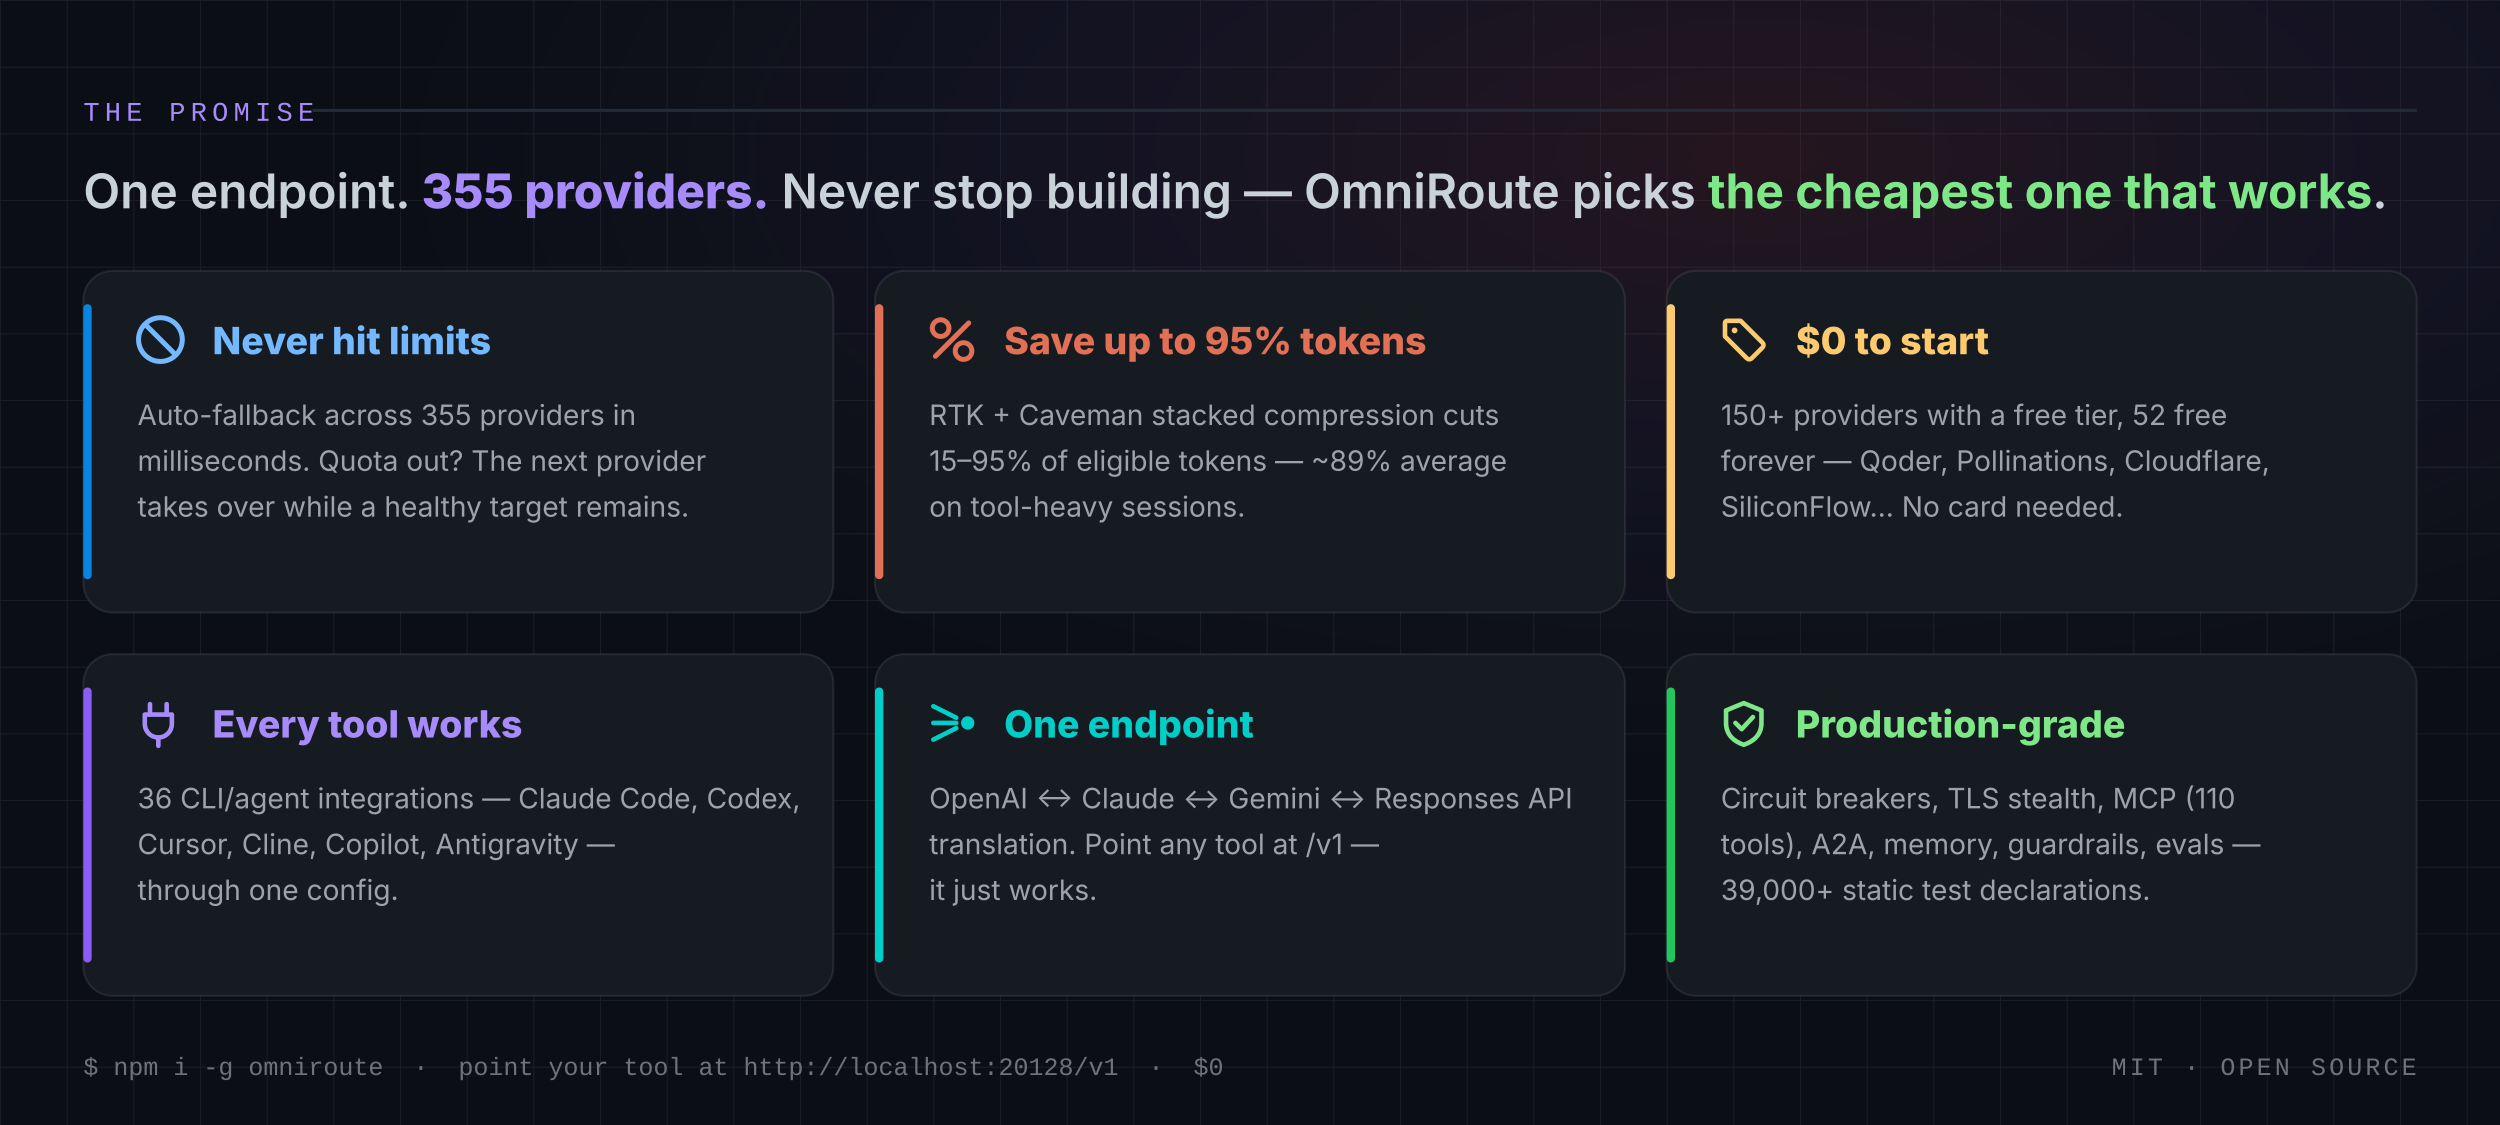
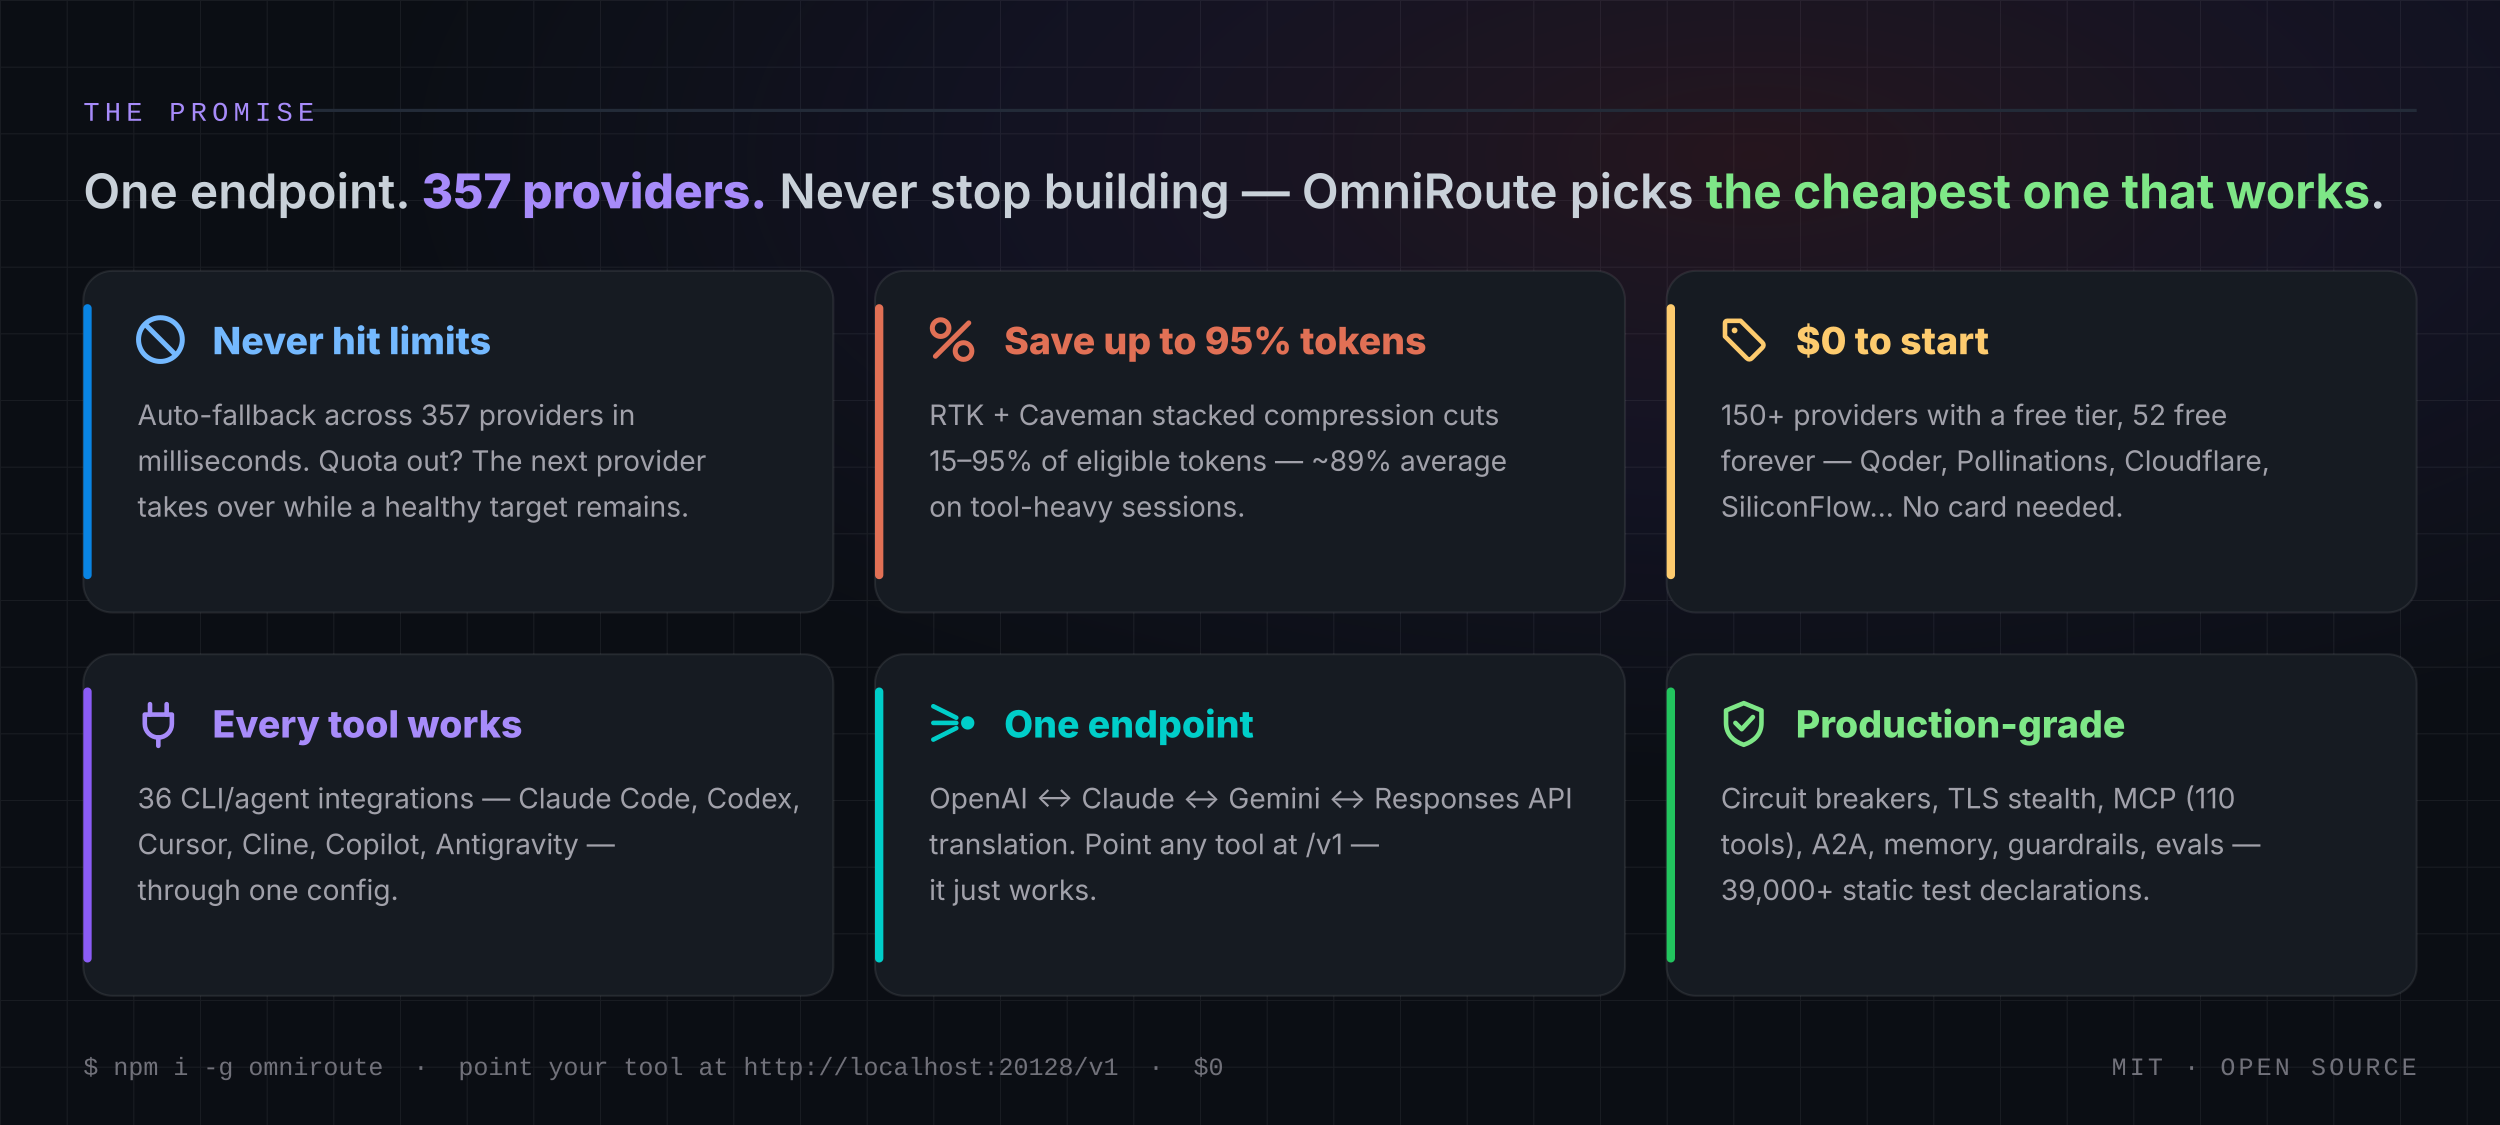
- <svg xmlns="http://www.w3.org/2000/svg" viewBox="0 0 1200 540" role="img" aria-label="The OmniRoute promise: one endpoint and 355 providers. Six pillars. Resilient fallback: automatic routing continues while another healthy target is available. Save up to 95 percent of eligible tokens: RTK plus Caveman stacked compression averages about 89 percent on tool-heavy sessions. Zero dollars to start: 150+ providers with a free tier and 52 recurring or keyless free-forever providers. Every tool works: 36 CLI and agent integration records, including Claude Code, Codex, Cursor, Cline, Copilot and Antigravity, through one config. One endpoint: OpenAI, Claude, Gemini and Responses API translation at /v1. Production controls: circuit breakers, TLS stealth, MCP with 110 tools, A2A, memory, guardrails, evals, and 39,000+ static test declarations across 5,100+ tracked test files.">
+ <svg xmlns="http://www.w3.org/2000/svg" viewBox="0 0 1200 540" role="img" aria-label="The OmniRoute promise: one endpoint and 357 providers. Six pillars. Resilient fallback: automatic routing continues while another healthy target is available. Save up to 95 percent of eligible tokens: RTK plus Caveman stacked compression averages about 89 percent on tool-heavy sessions. Zero dollars to start: 150+ providers with a free tier and 52 recurring or keyless free-forever providers. Every tool works: 36 CLI and agent integration records, including Claude Code, Codex, Cursor, Cline, Copilot and Antigravity, through one config. One endpoint: OpenAI, Claude, Gemini and Responses API translation at /v1. Production controls: circuit breakers, TLS stealth, MCP with 110 tools, A2A, memory, guardrails, evals, and 39,000+ static test declarations across 5,100+ tracked test files.">
  <defs>
    <pattern id="gridPaperP" width="32" height="32" patternUnits="userSpaceOnUse">
      <path d="M 32 0 L 0 0 0 32" fill="none" stroke="#ffffff" stroke-opacity="0.06" stroke-width="1" />
    </pattern>
    <radialGradient id="bgGlowP" cx="70%" cy="14%" r="55%">
      <stop offset="0%" stop-color="#e54d5e" stop-opacity="0.12" />
      <stop offset="55%" stop-color="#8b5cf6" stop-opacity="0.06" />
      <stop offset="100%" stop-color="#6366f1" stop-opacity="0" />
    </radialGradient>
  </defs>
  <rect width="1200" height="540" fill="#0b0e14" />
  <rect width="1200" height="540" fill="url(#gridPaperP)" />
  <rect width="1200" height="540" fill="url(#bgGlowP)" />
  <g>
    <text x="40" y="58" font-family="Consolas, 'Courier New', monospace" font-size="13" letter-spacing="2.5" fill="#a78bfa">THE PROMISE</text>
    <line x1="150" y1="53" x2="1160" y2="53" stroke="#232b38" stroke-width="1.5" />
  </g>
  <g>
-     <text x="40" y="100" font-family="Inter, 'Segoe UI', Arial, Helvetica, system-ui, sans-serif" font-size="23" font-weight="600" fill="#c9d1d9">One endpoint. <tspan fill="#a78bfa" font-weight="800">355 providers.</tspan> Never stop building — OmniRoute picks <tspan fill="#7ee787" font-weight="700">the cheapest one that works</tspan>.</text>
+     <text x="40" y="100" font-family="Inter, 'Segoe UI', Arial, Helvetica, system-ui, sans-serif" font-size="23" font-weight="600" fill="#c9d1d9">One endpoint. <tspan fill="#a78bfa" font-weight="800">357 providers.</tspan> Never stop building — OmniRoute picks <tspan fill="#7ee787" font-weight="700">the cheapest one that works</tspan>.</text>
  </g>
  <g font-family="Inter, 'Segoe UI', Arial, Helvetica, system-ui, sans-serif">
    <g>
      <rect x="40" y="130" width="360" height="164" rx="14" fill="#161b22" stroke="#ffffff" stroke-opacity="0.08" stroke-width="1" />
      <rect x="40" y="130" width="360" height="164" rx="14" fill="none" stroke="#74b9ff" stroke-width="1.5" opacity="0">
        <animate attributeName="opacity" values="0;0.9;0;0" keyTimes="0;0.055;0.12;1" dur="12s" begin="3s" repeatCount="indefinite" />
      </rect>
      <rect x="40" y="146" width="4" height="132" rx="2" fill="#0984e3" />
      <g transform="translate(66,152)" stroke="#74b9ff" stroke-width="2.4" fill="none" stroke-linecap="round">
        <circle cx="11" cy="11" r="10.5" />
        <line x1="3.9" y1="3.9" x2="18.1" y2="18.1" />
      </g>
      <text x="102" y="170" font-size="18" font-weight="800" fill="#74b9ff">Never hit limits</text>
-       <text x="66" y="204" font-size="13.5" fill="#a1a1aa">Auto-fallback across 355 providers in</text>
+       <text x="66" y="204" font-size="13.5" fill="#a1a1aa">Auto-fallback across 357 providers in</text>
      <text x="66" y="226" font-size="13.5" fill="#a1a1aa">milliseconds. Quota out? The next provider</text>
      <text x="66" y="248" font-size="13.5" fill="#a1a1aa">takes over while a healthy target remains.</text>
    </g>
    <g>
      <rect x="420" y="130" width="360" height="164" rx="14" fill="#161b22" stroke="#ffffff" stroke-opacity="0.08" stroke-width="1" />
      <rect x="420" y="130" width="360" height="164" rx="14" fill="none" stroke="#e17055" stroke-width="1.5" opacity="0">
        <animate attributeName="opacity" values="0;0;0.9;0;0" keyTimes="0;0.167;0.222;0.287;1" dur="12s" begin="3s" repeatCount="indefinite" />
      </rect>
      <rect x="420" y="146" width="4" height="132" rx="2" fill="#e17055" />
      <g transform="translate(446,152)" stroke="#e17055" stroke-width="2.4" fill="none" stroke-linecap="round">
        <circle cx="5.5" cy="5.5" r="4" />
        <circle cx="16.5" cy="16.5" r="4" />
        <line x1="19" y1="3" x2="3" y2="19" />
      </g>
      <text x="482" y="170" font-size="18" font-weight="800" fill="#e17055">Save up to 95% tokens</text>
      <text x="446" y="204" font-size="13.5" fill="#a1a1aa">RTK + Caveman stacked compression cuts</text>
      <text x="446" y="226" font-size="13.5" fill="#a1a1aa">15–95% of eligible tokens — ~89% average</text>
      <text x="446" y="248" font-size="13.5" fill="#a1a1aa">on tool-heavy sessions.</text>
    </g>
    <g>
      <rect x="800" y="130" width="360" height="164" rx="14" fill="#161b22" stroke="#ffffff" stroke-opacity="0.08" stroke-width="1" />
      <rect x="800" y="130" width="360" height="164" rx="14" fill="none" stroke="#fdcb6e" stroke-width="1.5" opacity="0">
        <animate attributeName="opacity" values="0;0;0.9;0;0" keyTimes="0;0.334;0.389;0.454;1" dur="12s" begin="3s" repeatCount="indefinite" />
      </rect>
      <rect x="800" y="146" width="4" height="132" rx="2" fill="#fdcb6e" />
      <g transform="translate(826,152)" stroke="#fdcb6e" stroke-width="2.2" fill="none" stroke-linecap="round" stroke-linejoin="round">
        <path d="M 2,9.5 L 2,3 A 1,1 0 0 1 3,2 L 9.5,2 L 20,12.5 A 1.6,1.6 0 0 1 20,14.8 L 14.8,20 A 1.6,1.6 0 0 1 12.5,20 Z" />
        <circle cx="6.6" cy="6.6" r="1.4" fill="#fdcb6e" stroke="none" />
      </g>
      <text x="862" y="170" font-size="18" font-weight="800" fill="#fdcb6e">$0 to start</text>
      <text x="826" y="204" font-size="13.5" fill="#a1a1aa">150+ providers with a free tier, 52 free</text>
      <text x="826" y="226" font-size="13.5" fill="#a1a1aa">forever — Qoder, Pollinations, Cloudflare,</text>
      <text x="826" y="248" font-size="13.5" fill="#a1a1aa">SiliconFlow… No card needed.</text>
    </g>
    <g>
      <rect x="40" y="314" width="360" height="164" rx="14" fill="#161b22" stroke="#ffffff" stroke-opacity="0.08" stroke-width="1" />
      <rect x="40" y="314" width="360" height="164" rx="14" fill="none" stroke="#a78bfa" stroke-width="1.5" opacity="0">
        <animate attributeName="opacity" values="0;0;0.9;0;0" keyTimes="0;0.5;0.555;0.62;1" dur="12s" begin="3s" repeatCount="indefinite" />
      </rect>
      <rect x="40" y="330" width="4" height="132" rx="2" fill="#8b5cf6" />
      <g transform="translate(66,336)" stroke="#a78bfa" stroke-width="2.2" fill="none" stroke-linecap="round" stroke-linejoin="round">
        <path d="M 6,2 L 6,7 M 14,2 L 14,7" />
        <path d="M 3.5,7 L 16.5,7 L 16.5,11.5 A 6.5,6.5 0 0 1 10,18 A 6.5,6.5 0 0 1 3.5,11.5 Z" />
        <path d="M 10,18 L 10,22" />
      </g>
      <text x="102" y="354" font-size="18" font-weight="800" fill="#a78bfa">Every tool works</text>
      <text x="66" y="388" font-size="13.5" fill="#a1a1aa">36 CLI/agent integrations — Claude Code, Codex,</text>
      <text x="66" y="410" font-size="13.5" fill="#a1a1aa">Cursor, Cline, Copilot, Antigravity —</text>
      <text x="66" y="432" font-size="13.5" fill="#a1a1aa">through one config.</text>
    </g>
    <g>
      <rect x="420" y="314" width="360" height="164" rx="14" fill="#161b22" stroke="#ffffff" stroke-opacity="0.08" stroke-width="1" />
      <rect x="420" y="314" width="360" height="164" rx="14" fill="none" stroke="#00cec9" stroke-width="1.5" opacity="0">
        <animate attributeName="opacity" values="0;0;0.9;0;0" keyTimes="0;0.667;0.722;0.787;1" dur="12s" begin="3s" repeatCount="indefinite" />
      </rect>
      <rect x="420" y="330" width="4" height="132" rx="2" fill="#00cec9" />
      <g transform="translate(446,336)" stroke="#00cec9" stroke-width="2.2" fill="none" stroke-linecap="round">
        <path d="M 2,3 L 13,8.5 M 2,11 L 13,11 M 2,19 L 13,13.5" />
        <circle cx="18.5" cy="11" r="3.2" fill="#00cec9" stroke="none" />
      </g>
      <text x="482" y="354" font-size="18" font-weight="800" fill="#00cec9">One endpoint</text>
      <text x="446" y="388" font-size="13.5" fill="#a1a1aa">OpenAI ↔ Claude ↔ Gemini ↔ Responses API</text>
      <text x="446" y="410" font-size="13.5" fill="#a1a1aa">translation. Point any tool at /v1 —</text>
      <text x="446" y="432" font-size="13.5" fill="#a1a1aa">it just works.</text>
    </g>
    <g>
      <rect x="800" y="314" width="360" height="164" rx="14" fill="#161b22" stroke="#ffffff" stroke-opacity="0.08" stroke-width="1" />
      <rect x="800" y="314" width="360" height="164" rx="14" fill="none" stroke="#7ee787" stroke-width="1.5" opacity="0">
        <animate attributeName="opacity" values="0;0;0.9;0;0" keyTimes="0;0.834;0.889;0.954;1" dur="12s" begin="3s" repeatCount="indefinite" />
      </rect>
      <rect x="800" y="330" width="4" height="132" rx="2" fill="#22c55e" />
      <g transform="translate(826,336)" stroke="#7ee787" stroke-width="2.2" fill="none" stroke-linecap="round" stroke-linejoin="round">
        <path d="M 11,1.5 L 19.5,5 L 19.5,11 C 19.5,16.5 16,19.8 11,21.5 C 6,19.8 2.5,16.5 2.5,11 L 2.5,5 Z" />
        <path d="M 7,11 L 10,14 L 15.4,8.2" />
      </g>
      <text x="862" y="354" font-size="18" font-weight="800" fill="#7ee787">Production-grade</text>
      <text x="826" y="388" font-size="13.5" fill="#a1a1aa">Circuit breakers, TLS stealth, MCP (110</text>
      <text x="826" y="410" font-size="13.5" fill="#a1a1aa">tools), A2A, memory, guardrails, evals —</text>
      <text x="826" y="432" font-size="13.5" fill="#a1a1aa">39,000+ static test declarations.</text>
    </g>
  </g>
  <g>
    <text x="40" y="516" font-family="Consolas, 'Courier New', monospace" font-size="12" fill="#71717a">$ npm i -g omniroute  ·  point your tool at http://localhost:20128/v1  ·  $0</text>
    <text x="1160" y="516" text-anchor="end" font-family="Consolas, 'Courier New', monospace" font-size="12" letter-spacing="1.5" fill="#71717a">MIT · OPEN SOURCE</text>
  </g>
</svg>
